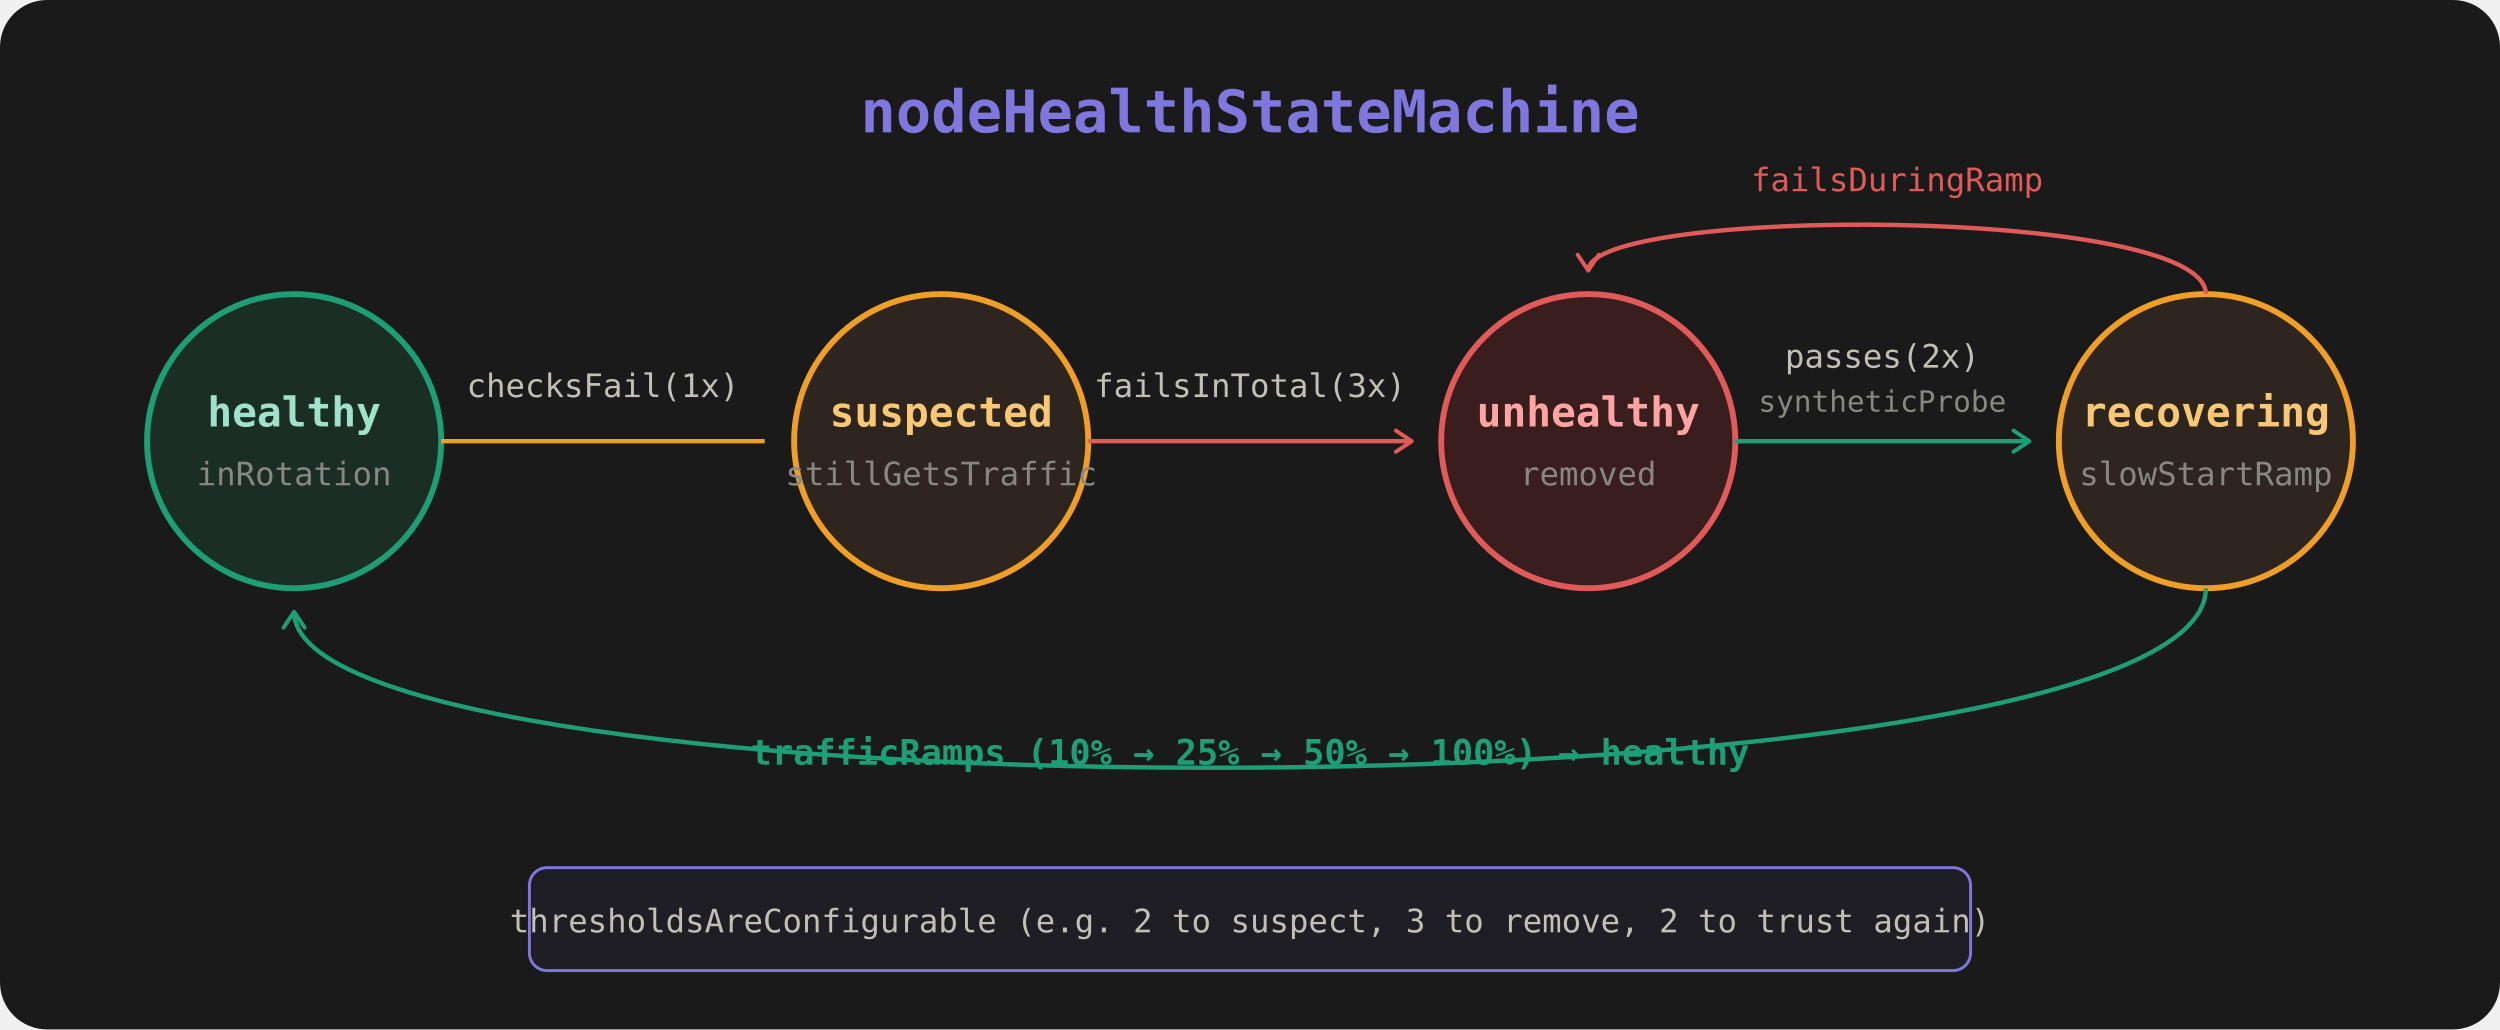
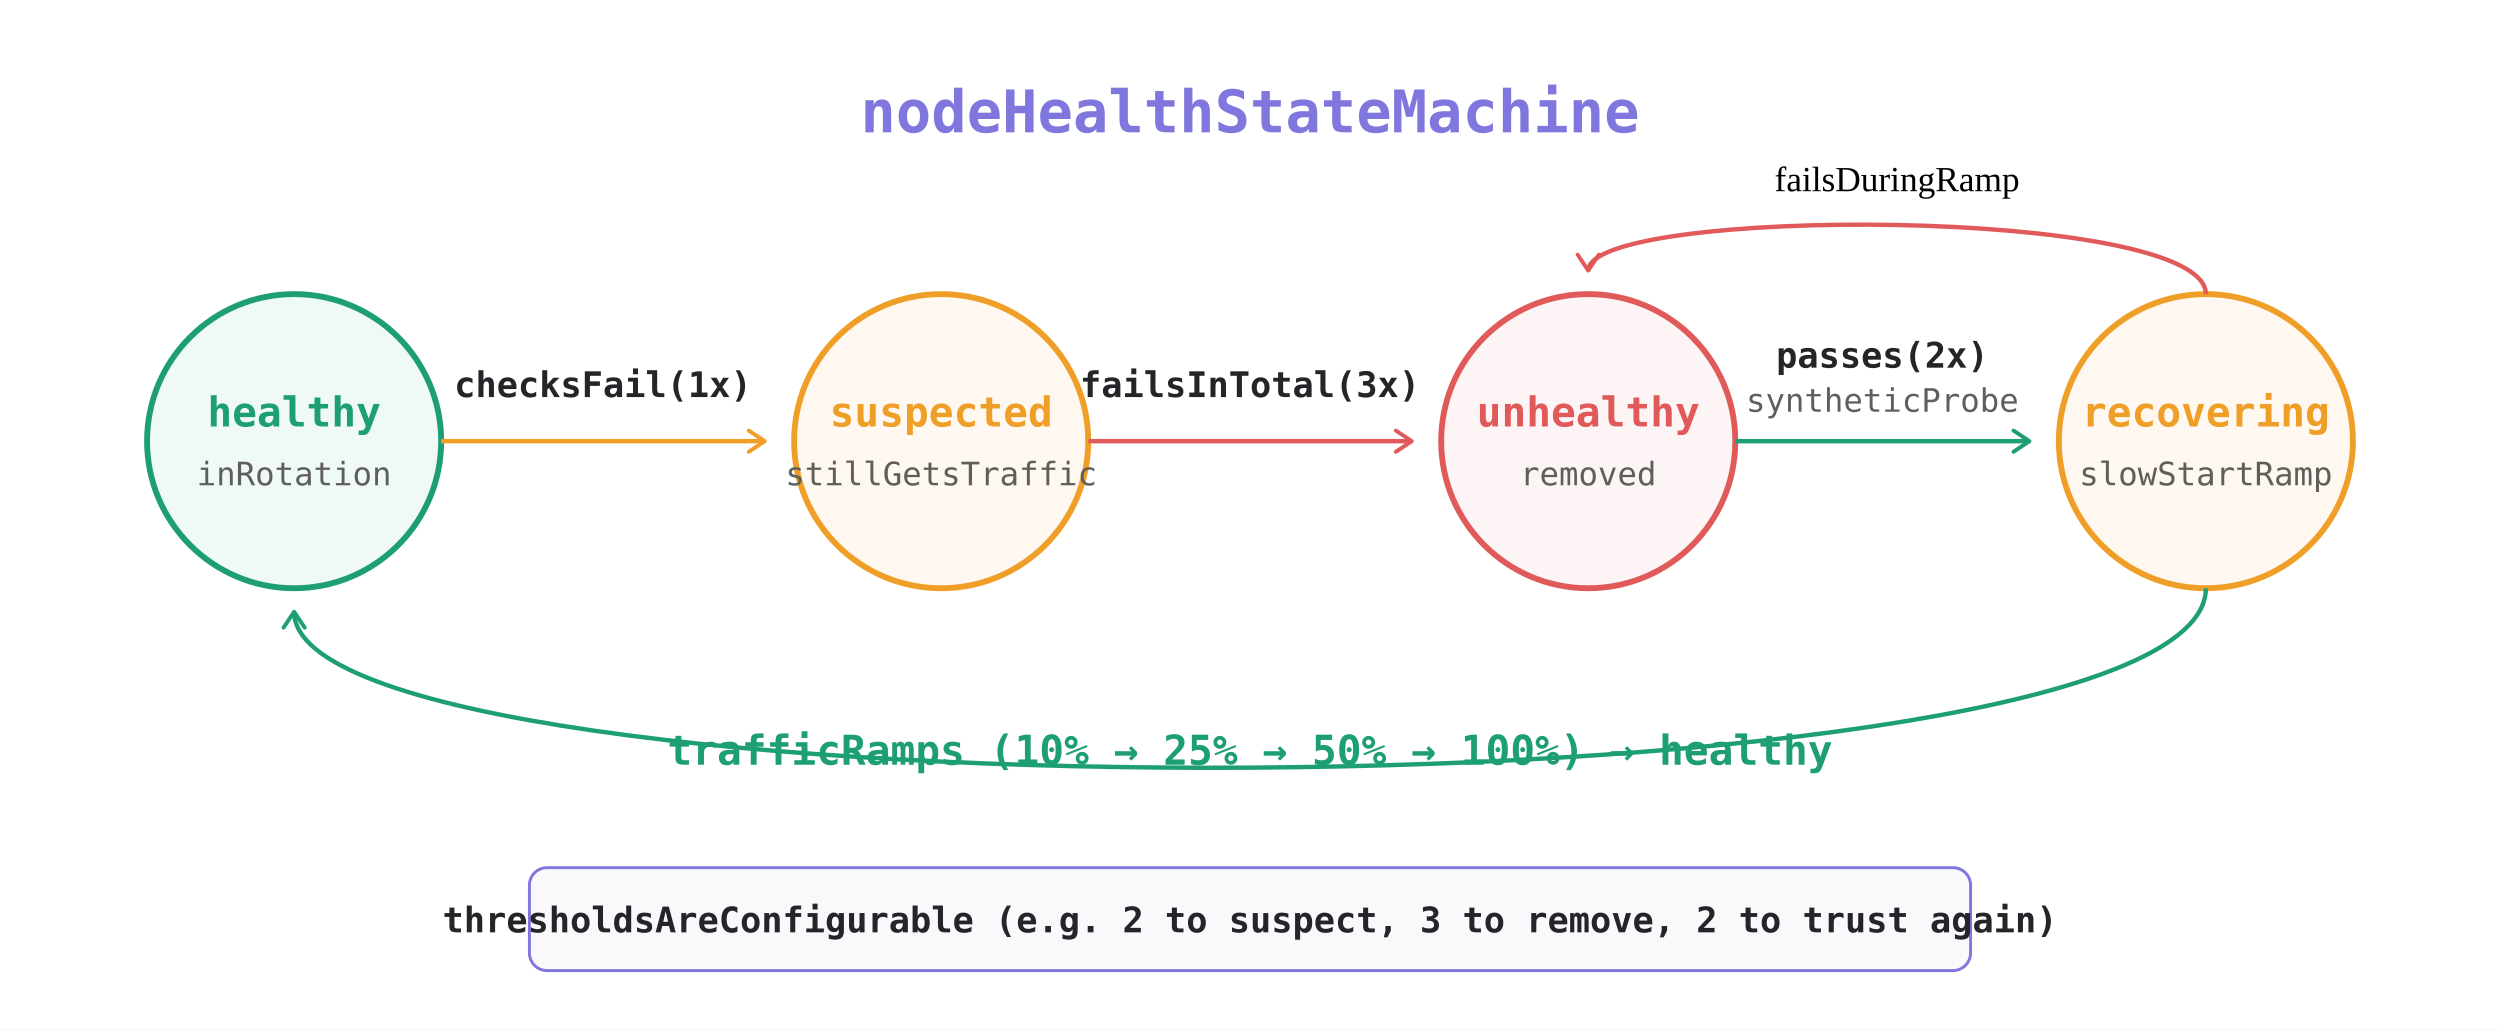
<svg xmlns="http://www.w3.org/2000/svg" width="850" height="350" viewBox="0 0 850 350">
-   <rect width="850" height="350" rx="16" fill="#1a1a1a" />
+   <style>
+     .bg-rect { fill: #ffffff; }
+     .text-main { font-family: monospace; font-size: 11px; fill: #252529; }
+     .text-main-bold { font-family: monospace; font-size: 12px; font-weight: bold; fill: #252529; }
+     .text-title-accent { font-family: monospace; font-size: 20px; font-weight: bold; fill: #7F77DD; }
+     .text-secondary { font-family: monospace; font-size: 11px; fill: #5f5e5a; }
+     .text-state-healthy { font-family: monospace; font-size: 14px; font-weight: bold; fill: #1D9E75; }
+     .text-state-suspected { font-family: monospace; font-size: 14px; font-weight: bold; fill: #EF9F27; }
+     .text-state-unhealthy { font-family: monospace; font-size: 14px; font-weight: bold; fill: #E15A5A; }
+     
+     .circle-healthy { fill: #effaf6; stroke: #1D9E75; stroke-width: 2; }
+     .circle-suspected { fill: #fef8f0; stroke: #EF9F27; stroke-width: 2; }
+     .circle-unhealthy { fill: #fdf5f5; stroke: #E15A5A; stroke-width: 2; }
+     
+     .box-explanation { fill: #f9f9fb; stroke: #7F77DD; stroke-width: 1; }
+     .line-flow-blue { stroke: #7F77DD; stroke-width: 1.5; fill: none; }
+     .line-flow-green { stroke: #1D9E75; stroke-width: 1.5; fill: none; }
+     .line-flow-red { stroke: #E15A5A; stroke-width: 1.5; fill: none; }
+     .line-flow-amber { stroke: #EF9F27; stroke-width: 1.5; fill: none; }
+ 
+     @media (prefers-color-scheme: dark) {
+       .bg-rect { fill: #1a1a1a; }
+       .text-main { fill: #c2c0b6; }
+       .text-main-bold { fill: #c2c0b6; }
+       .text-secondary { fill: #888780; }
+       .circle-healthy { fill: #1b2e26; }
+       .circle-suspected { fill: #2d251e; }
+       .circle-unhealthy { fill: #3a1e1e; }
+       .box-explanation { fill: #1e1e24; }
+     }
+   </style>
+   <rect width="850" height="350" class="bg-rect" />
  <defs>
    <marker id="arrow-blue" viewBox="0 0 10 10" refX="8" refY="5" markerWidth="6" markerHeight="6" orient="auto-start-reverse">
      <path d="M2 1L8 5L2 9" fill="none" stroke="#7F77DD" stroke-width="1.5" stroke-linecap="round" stroke-linejoin="round" />
    </marker>
    <marker id="arrow-green" viewBox="0 0 10 10" refX="8" refY="5" markerWidth="6" markerHeight="6" orient="auto-start-reverse">
      <path d="M2 1L8 5L2 9" fill="none" stroke="#1D9E75" stroke-width="1.5" stroke-linecap="round" stroke-linejoin="round" />
    </marker>
    <marker id="arrow-red" viewBox="0 0 10 10" refX="8" refY="5" markerWidth="6" markerHeight="6" orient="auto-start-reverse">
      <path d="M2 1L8 5L2 9" fill="none" stroke="#E15A5A" stroke-width="1.5" stroke-linecap="round" stroke-linejoin="round" />
    </marker>
+     <marker id="arrow-amber" viewBox="0 0 10 10" refX="8" refY="5" markerWidth="6" markerHeight="6" orient="auto-start-reverse">
+       <path d="M2 1L8 5L2 9" fill="none" stroke="#EF9F27" stroke-width="1.5" stroke-linecap="round" stroke-linejoin="round" />
+     </marker>
  </defs>
-   <text x="425" y="45" text-anchor="middle" font-family="monospace" font-size="20" font-weight="bold" fill="#7F77DD">nodeHealthStateMachine</text>
-   <circle cx="100" cy="150" r="50" fill="#1b2e26" stroke="#1D9E75" stroke-width="2" />
-   <text x="100" y="145" text-anchor="middle" font-family="monospace" font-size="14" font-weight="bold" fill="#9FE1CB">healthy</text>
-   <text x="100" y="165" text-anchor="middle" font-family="monospace" font-size="11" fill="#888780">inRotation</text>
-   <circle cx="320" cy="150" r="50" fill="#2d251e" stroke="#EF9F27" stroke-width="2" />
-   <text x="320" y="145" text-anchor="middle" font-family="monospace" font-size="14" font-weight="bold" fill="#FAC775">suspected</text>
-   <text x="320" y="165" text-anchor="middle" font-family="monospace" font-size="11" fill="#888780">stillGetsTraffic</text>
-   <circle cx="540" cy="150" r="50" fill="#3a1e1e" stroke="#E15A5A" stroke-width="2" />
-   <text x="540" y="145" text-anchor="middle" font-family="monospace" font-size="14" font-weight="bold" fill="#FFA3A3">unhealthy</text>
-   <text x="540" y="165" text-anchor="middle" font-family="monospace" font-size="11" fill="#888780">removed</text>
-   <circle cx="750" cy="150" r="50" fill="#2d251e" stroke="#EF9F27" stroke-width="2" />
-   <text x="750" y="145" text-anchor="middle" font-family="monospace" font-size="14" font-weight="bold" fill="#FAC775">recovering</text>
-   <text x="750" y="165" text-anchor="middle" font-family="monospace" font-size="11" fill="#888780">slowStartRamp</text>
-   <path d="M150 150 L260 150" fill="none" stroke="#EF9F27" stroke-width="1.5" marker-end="url(#arrow-amber)" />
-   <text x="205" y="135" text-anchor="middle" font-family="monospace" font-size="11" fill="#c2c0b6">checksFail(1x)</text>
-   <path d="M370 150 L480 150" fill="none" stroke="#E15A5A" stroke-width="1.5" marker-end="url(#arrow-red)" />
-   <text x="425" y="135" text-anchor="middle" font-family="monospace" font-size="11" fill="#c2c0b6">failsInTotal(3x)</text>
-   <path d="M590 150 L690 150" fill="none" stroke="#1D9E75" stroke-width="1.5" marker-end="url(#arrow-green)" />
-   <text x="640" y="125" text-anchor="middle" font-family="monospace" font-size="11" fill="#c2c0b6">passes(2x)</text>
-   <text x="640" y="140" text-anchor="middle" font-family="monospace" font-size="10" fill="#888780">syntheticProbe</text>
-   <path d="M750 200 C750 280, 100 280, 100 208" fill="none" stroke="#1D9E75" stroke-width="1.5" marker-end="url(#arrow-green)" />
-   <text x="425" y="260" text-anchor="middle" font-family="monospace" font-size="12" font-weight="bold" fill="#1D9E75">trafficRamps (10% → 25% → 50% → 100%) → healthy</text>
-   <path d="M750 100 C750 70, 540 70, 540 92" fill="none" stroke="#E15A5A" stroke-width="1.5" marker-end="url(#arrow-red)" />
-   <text x="645" y="65" text-anchor="middle" font-family="monospace" font-size="11" fill="#E15A5A">failsDuringRamp</text>
-   <rect x="180" y="295" width="490" height="35" rx="6" fill="#1e1e24" stroke="#7F77DD" stroke-width="1" />
-   <text x="425" y="317" text-anchor="middle" font-family="monospace" font-size="11" fill="#c2c0b6">thresholdsAreConfigurable (e.g. 2 to suspect, 3 to remove, 2 to trust again)</text>
+   <text x="425" y="45" text-anchor="middle" class="text-title-accent">nodeHealthStateMachine</text>
+   <circle cx="100" cy="150" r="50" class="circle-healthy" />
+   <text x="100" y="145" text-anchor="middle" class="text-state-healthy">healthy</text>
+   <text x="100" y="165" text-anchor="middle" class="text-secondary">inRotation</text>
+   <circle cx="320" cy="150" r="50" class="circle-suspected" />
+   <text x="320" y="145" text-anchor="middle" class="text-state-suspected">suspected</text>
+   <text x="320" y="165" text-anchor="middle" class="text-secondary">stillGetsTraffic</text>
+   <circle cx="540" cy="150" r="50" class="circle-unhealthy" />
+   <text x="540" y="145" text-anchor="middle" class="text-state-unhealthy">unhealthy</text>
+   <text x="540" y="165" text-anchor="middle" class="text-secondary">removed</text>
+   <circle cx="750" cy="150" r="50" class="circle-suspected" />
+   <text x="750" y="145" text-anchor="middle" class="text-state-suspected">recovering</text>
+   <text x="750" y="165" text-anchor="middle" class="text-secondary">slowStartRamp</text>
+   <path d="M150 150 L260 150" fill="none" class="line-flow-amber" marker-end="url(#arrow-amber)" />
+   <text x="205" y="135" text-anchor="middle" class="text-main-bold">checksFail(1x)</text>
+   <path d="M370 150 L480 150" fill="none" class="line-flow-red" marker-end="url(#arrow-red)" />
+   <text x="425" y="135" text-anchor="middle" class="text-main-bold">failsInTotal(3x)</text>
+   <path d="M590 150 L690 150" fill="none" class="line-flow-green" marker-end="url(#arrow-green)" />
+   <text x="640" y="125" text-anchor="middle" class="text-main-bold">passes(2x)</text>
+   <text x="640" y="140" text-anchor="middle" class="text-secondary">syntheticProbe</text>
+   <path d="M750 200 C750 280, 100 280, 100 208" fill="none" class="line-flow-green" marker-end="url(#arrow-green)" />
+   <text x="425" y="260" text-anchor="middle" class="text-state-healthy">trafficRamps (10% → 25% → 50% → 100%) → healthy</text>
+   <path d="M750 100 C750 70, 540 70, 540 92" fill="none" class="line-flow-red" marker-end="url(#arrow-red)" />
+   <text x="645" y="65" text-anchor="middle" class="text-red-tag">failsDuringRamp</text>
+   <rect x="180" y="295" width="490" height="35" rx="6" class="box-explanation" />
+   <text x="425" y="317" text-anchor="middle" class="text-main-bold">thresholdsAreConfigurable (e.g. 2 to suspect, 3 to remove, 2 to trust again)</text>
</svg>
